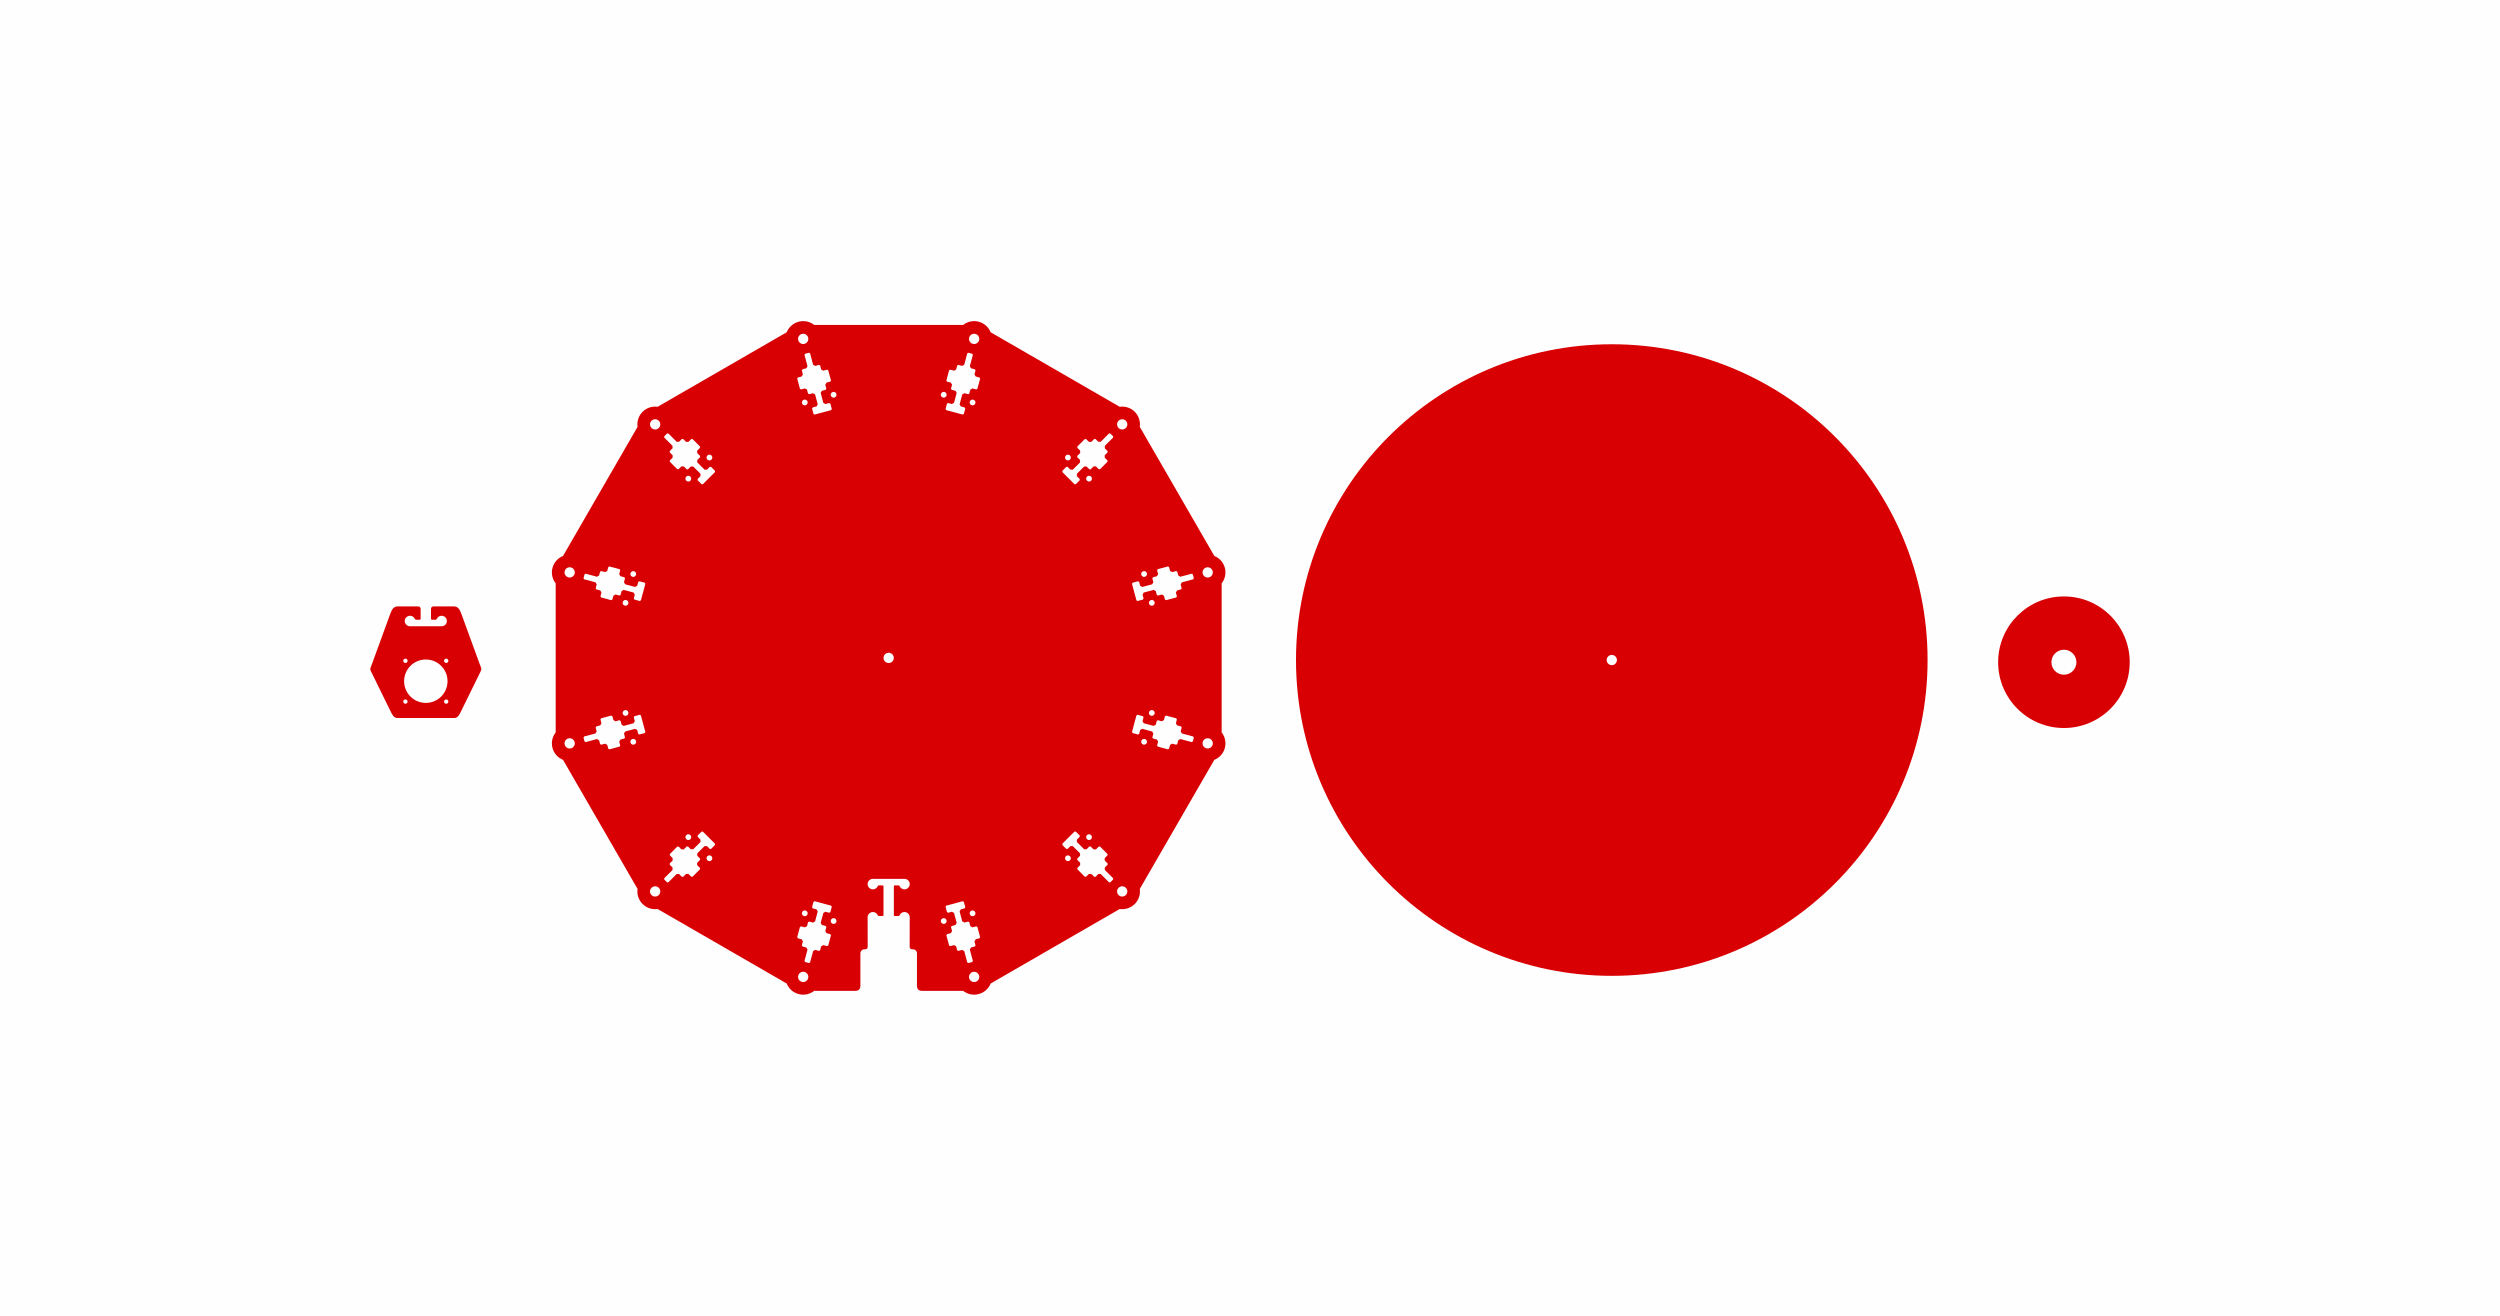
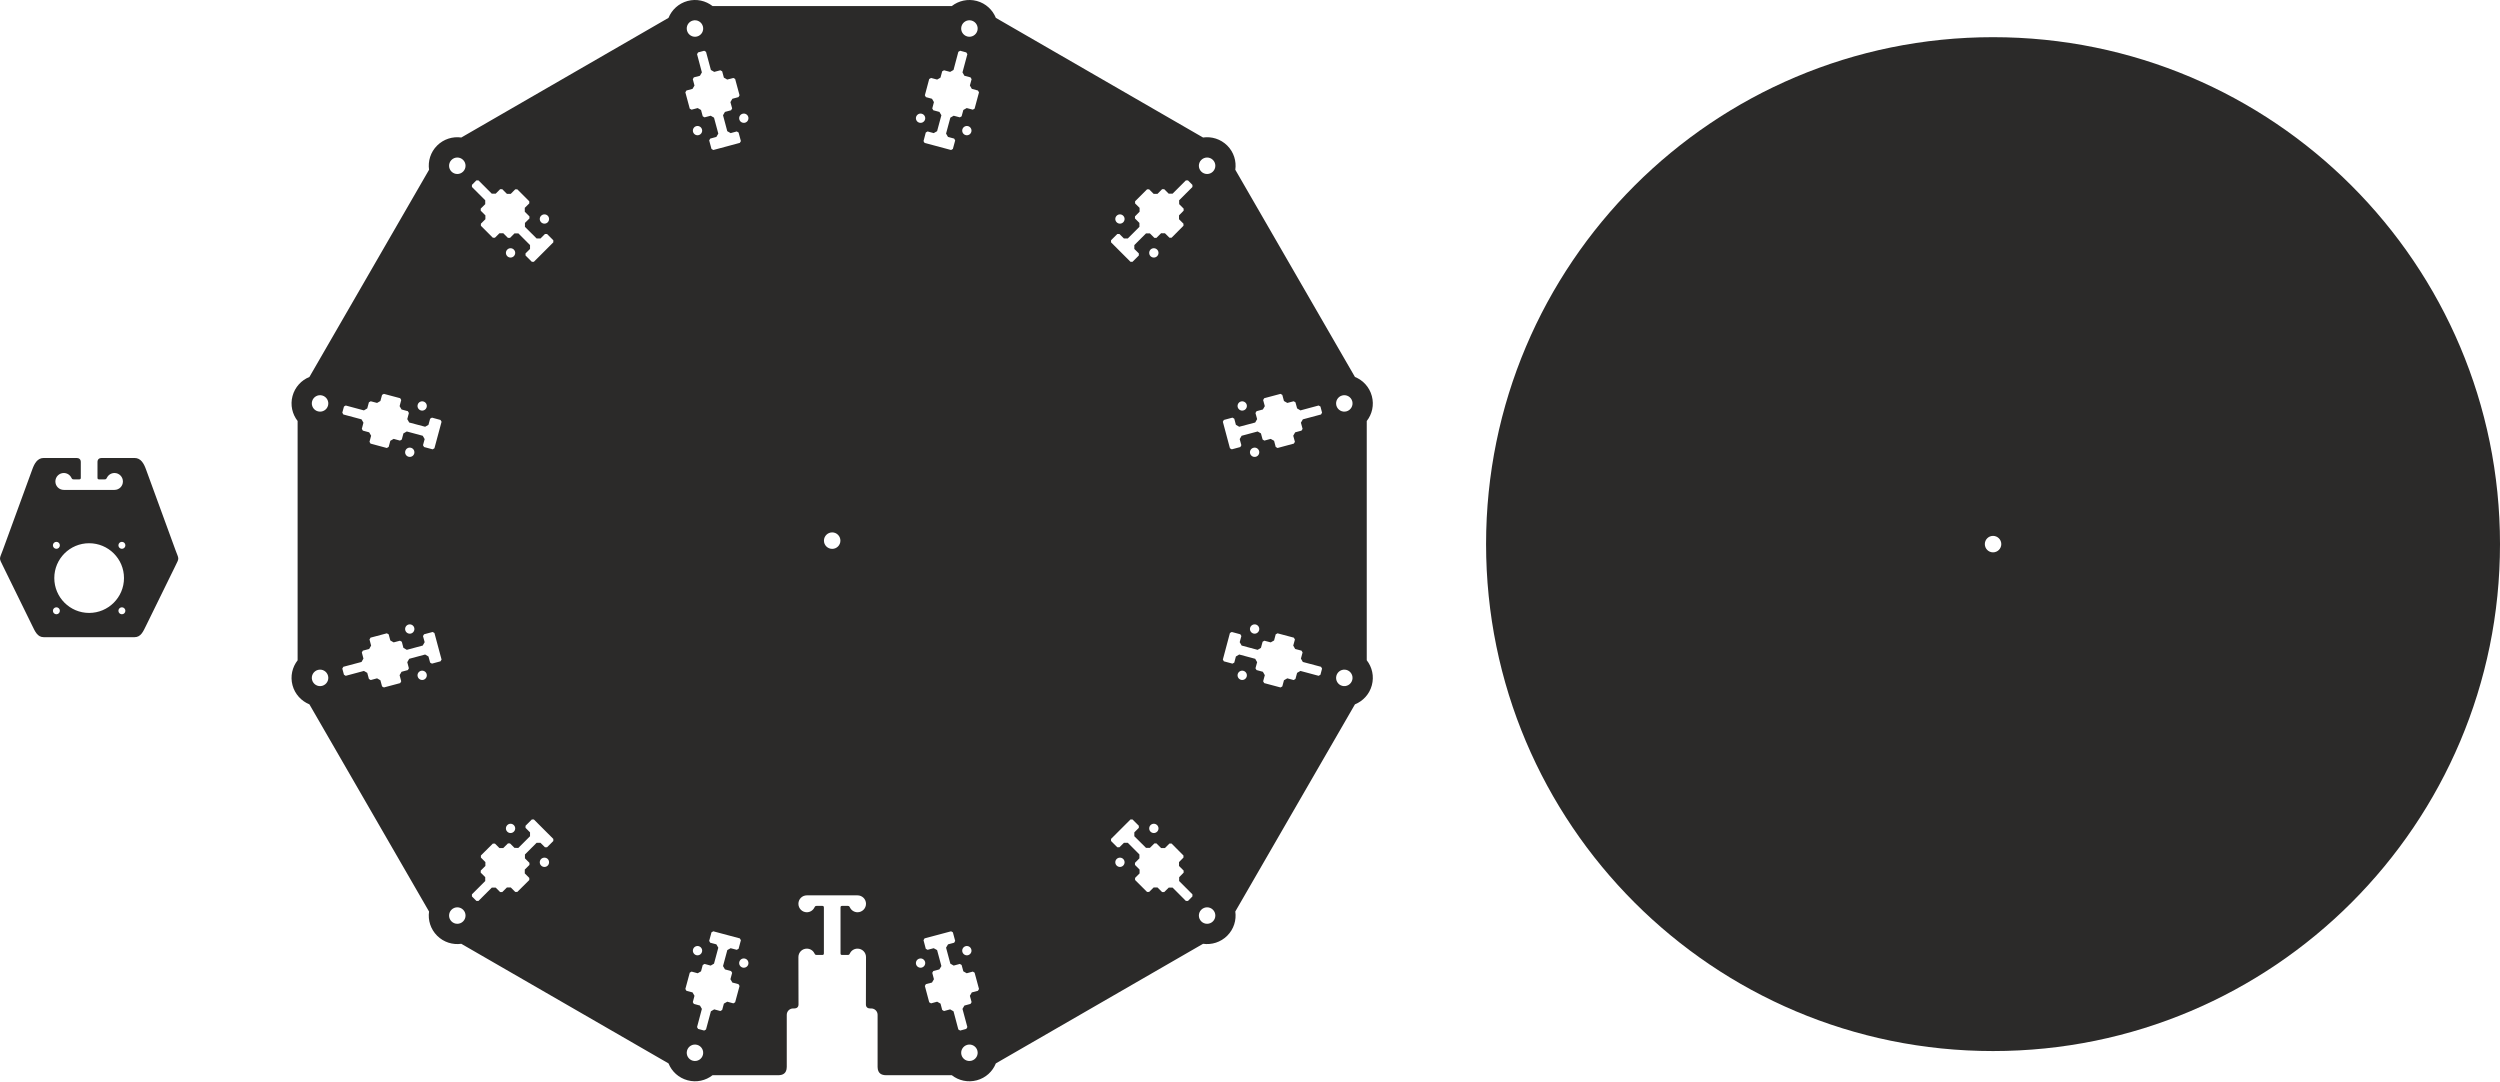
- <svg xmlns="http://www.w3.org/2000/svg" xml:space="preserve" width="1900mm" height="1000mm" version="1.1" style="shape-rendering:geometricPrecision; text-rendering:geometricPrecision; image-rendering:optimizeQuality; fill-rule:evenodd; clip-rule:evenodd" viewBox="0 0 190000 100000">
+ <svg xmlns="http://www.w3.org/2000/svg" xml:space="preserve" width="46.596in" height="20.154in" version="1.1" style="shape-rendering:geometricPrecision; text-rendering:geometricPrecision; image-rendering:optimizeQuality; fill-rule:evenodd; clip-rule:evenodd" viewBox="0 0 46596 20154">
  <defs>
    <style type="text/css">
   
-     .fil0 {fill:#FEFEFE}
-     .fil1 {fill:#D80003}
+     .fil0 {fill:#2B2A29}
   
  </style>
  </defs>
  <g id="Layer_x0020_1">
-     <rect class="fil0" width="190000" height="100000" />
-     <path class="fil1" d="M67539 49610c216,0 390,175 390,390 0,215 -174,390 -390,390 -215,0 -390,-175 -390,-390 0,-215 175,-390 390,-390zm13467 -14682c86,86 226,86 312,0 85,-86 85,-225 0,-311 -86,-86 -226,-86 -312,0 -86,86 -85,226 0,311zm1605 1605c86,86 225,86 311,0 86,-86 86,-225 0,-311 -86,-86 -225,-86 -311,0 -86,86 -86,225 0,311zm-951 265l99 0 297 -297 0 -99 -212 -212 -1 -183 553 -553 183 1 212 212 99 0 220 -220 183 1 213 212 99 0 565 -566 0 -99 -212 -212 0 -183 219 -220 0 -99 -212 -212 0 -183 630 -630 0 -99 -213 -212 -99 0 -630 630 -183 -1 -212 -212 -99 0 -220 220 -183 -1 -212 -212 -99 0 -566 566 0 99 212 212 1 183 -220 220 0 99 212 212 1 183 -553 553 -183 -1 -212 -212 -99 0 -297 297 0 99 919 919zm3352 -4271c152,153 399,153 551,0 153,-152 153,-399 0,-551 -152,-152 -399,-152 -551,0 -152,152 -152,399 0,551zm1726 11154c31,118 152,187 269,156 118,-32 187,-152 156,-270 -32,-117 -152,-187 -270,-155 -117,31 -187,152 -155,269zm587 2192c32,117 152,187 270,155 117,-31 187,-152 155,-269 -31,-117 -152,-187 -269,-156 -118,32 -187,152 -156,270zm-956 -246l86 50 405 -109 50 -86 -78 -289 91 -159 756 -203 158 93 78 289 85 50 301 -81 158 93 78 289 85 50 773 -207 50 -86 -78 -290 91 -159 300 -80 50 -86 -78 -290 91 -159 861 -230 49 -86 -77 -290 -86 -49 -861 230 -158 -92 -78 -290 -85 -49 -301 80 -158 -92 -78 -290 -85 -49 -773 207 -50 86 78 289 -91 159 -300 81 -50 86 78 289 -91 159 -756 203 -158 -92 -77 -290 -86 -50 -406 109 -49 86 336 1255zm5038 -2022c56,208 270,331 478,275 208,-55 331,-269 276,-477 -56,-208 -270,-332 -478,-276 -208,56 -331,270 -276,478zm-4082 10522c-31,118 38,238 156,270 117,31 238,-39 269,-156 32,-117 -38,-238 -155,-269 -118,-32 -238,38 -270,155zm-587 2192c-32,117 38,238 156,269 117,32 238,-38 269,-155 31,-118 -38,-238 -156,-270 -117,-31 -238,38 -269,156zm-705 -691l49 86 406 109 86 -50 77 -290 159 -92 755 203 91 159 -78 289 50 86 300 80 91 159 -78 290 50 86 773 207 85 -49 78 -290 158 -92 301 80 85 -49 78 -290 158 -92 861 230 86 -49 77 -290 -49 -86 -861 -230 -91 -159 78 -290 -50 -86 -300 -80 -91 -159 78 -290 -50 -86 -773 -207 -85 50 -78 289 -158 93 -301 -81 -85 50 -78 289 -158 93 -756 -203 -91 -159 78 -290 -50 -85 -405 -109 -86 49 -336 1256zm5374 767c-55,208 68,422 276,478 208,56 422,-68 478,-276 55,-208 -68,-422 -276,-477 -208,-56 -422,67 -478,275zm-8796 7072c-86,86 -86,225 0,311 86,86 225,86 311,0 86,-86 86,-225 0,-311 -86,-86 -225,-86 -311,0zm-1605 1605c-85,85 -85,225 0,311 86,86 226,86 312,0 85,-86 85,-226 0,-311 -86,-86 -226,-86 -312,0zm-265 -951l0 99 297 297 99 0 212 -212 183 -1 553 553 -1 183 -212 212 0 99 220 220 -1 183 -212 212 0 99 566 566 99 0 212 -212 183 -1 220 220 99 0 212 -212 184 -1 629 630 99 0 213 -212 0 -99 -630 -630 0 -183 212 -212 0 -99 -219 -220 0 -183 212 -212 0 -99 -565 -566 -99 0 -212 212 -184 1 -220 -220 -99 0 -212 212 -183 1 -553 -553 1 -183 212 -212 0 -99 -297 -297 -99 0 -919 919zm4271 3352c-152,152 -152,399 0,551 152,152 399,152 551,0 153,-152 153,-399 0,-551 -152,-153 -399,-153 -551,0zm-11154 1726c-117,31 -187,152 -156,269 32,118 152,187 270,156 117,-32 187,-152 155,-270 -31,-117 -152,-187 -269,-155zm-2192 587c-117,31 -187,152 -155,269 31,118 152,187 269,156 118,-31 187,-152 156,-269 -32,-118 -152,-187 -270,-156zm246 -956l-50 86 109 405 86 50 289 -78 159 91 203 756 -92 158 -290 77 -50 86 81 300 -92 159 -290 77 -50 86 207 773 86 49 290 -77 159 91 80 300 86 50 290 -78 159 91 230 861 86 49 290 -78 49 -85 -230 -861 92 -158 290 -78 49 -86 -80 -300 92 -158 290 -78 49 -86 -207 -772 -85 -50 -290 78 -159 -91 -81 -301 -85 -49 -290 78 -159 -92 -203 -755 93 -158 289 -78 50 -85 -109 -406 -86 -50 -1255 337zm2023 5038c-208,56 -332,270 -276,478 56,208 269,331 477,275 208,-55 332,-269 276,-477 -56,-208 -269,-332 -477,-276zm-10523 -4082c-117,-31 -238,38 -269,156 -32,117 38,238 155,269 118,31 238,-38 270,-156 31,-117 -39,-238 -156,-269zm-2192 -587c-117,-32 -238,38 -269,155 -31,118 38,238 156,270 117,31 238,-38 269,-156 31,-117 -38,-238 -156,-269zm691 -706l-86 50 -108 406 49 85 290 78 92 158 -202 756 -159 91 -290 -78 -86 49 -80 301 -159 91 -290 -78 -86 50 -207 772 50 86 289 78 93 158 -81 300 50 86 289 78 93 158 -231 861 49 85 290 78 86 -49 231 -861 159 -91 289 78 86 -50 80 -300 159 -91 290 77 86 -49 207 -773 -49 -86 -290 -77 -92 -159 80 -300 -49 -86 -290 -77 -92 -159 202 -755 159 -91 290 78 85 -50 109 -405 -49 -86 -1256 -337zm-767 5375c-208,-56 -422,68 -478,276 -56,208 68,422 276,477 208,56 422,-67 477,-275 56,-208 -67,-422 -275,-478zm-7072 -8796c-86,-86 -225,-86 -311,0 -86,85 -86,225 0,311 86,86 225,86 311,0 86,-86 86,-226 0,-311zm-1604 -1605c-86,-86 -226,-86 -311,0 -86,86 -86,225 0,311 85,86 225,86 311,0 86,-86 86,-225 0,-311zm950 -265l-99 0 -297 297 0 99 212 212 1 183 -553 553 -183 -1 -212 -212 -99 0 -220 220 -183 -1 -212 -212 -99 0 -566 566 0 99 212 212 1 183 -220 220 0 99 212 212 1 183 -630 630 0 99 212 212 99 0 630 -630 183 1 212 212 99 0 220 -220 183 1 212 212 99 0 566 -566 0 -99 -212 -212 -1 -183 220 -220 0 -99 -212 -212 -1 -183 553 -553 183 1 213 212 99 0 297 -297 0 -99 -920 -919zm-3351 4271c-153,-153 -400,-153 -552,0 -152,152 -152,399 0,551 152,152 399,152 552,0 152,-152 152,-399 0,-551zm-1727 -11154c-31,-118 -152,-187 -269,-156 -117,32 -187,152 -156,270 32,117 153,187 270,155 117,-31 187,-152 155,-269zm-587 -2192c-31,-117 -152,-187 -269,-155 -118,31 -187,152 -156,269 32,117 152,187 270,156 117,-32 187,-152 155,-270zm956 246l-85 -50 -406 109 -50 85 78 290 -91 159 -755 203 -159 -93 -77 -289 -86 -50 -300 81 -159 -93 -77 -289 -86 -50 -773 207 -49 86 77 290 -91 159 -300 80 -49 86 77 290 -91 159 -860 230 -50 86 78 290 86 49 860 -230 158 92 78 290 86 49 300 -80 158 92 78 290 86 49 773 -207 49 -86 -78 -289 92 -159 300 -81 49 -86 -77 -289 91 -159 755 -203 158 92 78 290 86 50 405 -109 50 -86 -337 -1255zm-5038 2022c-56,-208 -269,-331 -477,-275 -208,55 -332,269 -276,477 56,208 269,332 477,276 208,-56 332,-270 276,-478zm4082 -10522c32,-118 -38,-238 -155,-270 -118,-31 -238,39 -270,156 -31,117 38,238 156,269 117,32 238,-38 269,-155zm587 -2192c32,-117 -38,-238 -155,-269 -118,-32 -238,38 -270,155 -31,118 39,238 156,270 117,31 238,-38 269,-156zm706 691l-50 -86 -405 -109 -86 50 -78 290 -158 92 -756 -203 -90 -159 77 -289 -49 -86 -300 -81 -92 -158 78 -290 -49 -86 -773 -207 -86 49 -78 290 -158 92 -300 -80 -86 49 -78 290 -158 92 -861 -230 -85 49 -78 290 50 86 860 230 91 159 -77 290 49 86 300 80 91 159 -77 290 49 86 773 207 86 -50 77 -289 159 -93 300 81 86 -50 77 -289 159 -93 755 203 91 159 -78 290 50 85 406 109 85 -49 337 -1256zm-5375 -767c56,-208 -68,-422 -276,-478 -208,-56 -421,68 -477,276 -56,208 68,422 276,477 208,56 421,-67 477,-275zm8797 -7072c86,-86 86,-225 0,-311 -86,-86 -226,-86 -312,0 -85,86 -85,225 0,311 86,86 226,86 312,0zm1604 -1605c86,-85 86,-225 0,-311 -86,-86 -225,-86 -311,0 -86,86 -86,226 0,311 86,86 225,86 311,0zm265 951l0 -99 -296 -297 -99 0 -213 212 -183 1 -553 -553 1 -183 212 -212 0 -99 -220 -220 1 -183 212 -212 0 -99 -566 -566 -99 0 -212 212 -183 1 -220 -220 -99 0 -212 212 -183 1 -630 -630 -99 0 -212 212 0 99 630 630 -1 183 -212 212 0 99 220 220 -1 183 -212 212 0 99 566 566 99 0 212 -212 183 -1 220 220 99 0 212 -212 183 -1 553 553 -1 183 -212 212 0 99 297 297 99 0 919 -919zm-4270 -3352c152,-152 152,-399 0,-551 -153,-152 -400,-152 -552,0 -152,152 -152,399 0,551 152,153 399,153 552,0zm11153 -1726c118,-31 187,-152 156,-269 -31,-118 -152,-187 -269,-156 -118,32 -187,152 -156,270 31,117 152,187 269,155zm2192 -587c117,-31 187,-152 156,-269 -32,-118 -153,-187 -270,-156 -117,31 -187,152 -155,269 31,118 152,187 269,156zm-245 956l49 -86 -109 -405 -85 -50 -290 78 -159 -91 -202 -756 92 -158 290 -77 49 -86 -80 -300 92 -159 289 -77 50 -86 -207 -773 -86 -49 -290 77 -159 -91 -80 -300 -86 -50 -290 78 -159 -91 -230 -861 -86 -49 -290 78 -49 85 230 861 -92 158 -289 78 -50 86 80 300 -92 158 -289 78 -50 86 207 772 86 50 290 -78 159 91 80 301 86 49 290 -78 159 92 202 755 -92 158 -290 78 -49 85 108 406 86 50 1256 -337zm-2023 -5038c208,-56 331,-270 275,-478 -55,-208 -269,-331 -477,-275 -208,55 -332,269 -276,477 56,208 270,332 478,276zm10522 4082c118,31 238,-38 270,-156 31,-117 -38,-238 -156,-269 -117,-31 -238,38 -269,156 -32,117 38,238 155,269zm2192 587c117,32 238,-38 269,-155 32,-118 -38,-238 -155,-270 -118,-31 -238,38 -270,156 -31,117 39,238 156,269zm-691 706l86 -50 109 -406 -50 -85 -289 -78 -93 -158 203 -756 159 -91 290 78 85 -49 81 -301 159 -91 289 78 86 -50 207 -772 -49 -86 -290 -78 -92 -158 80 -300 -49 -86 -290 -78 -92 -158 230 -861 -49 -85 -290 -78 -86 49 -230 861 -159 91 -290 -78 -86 50 -80 300 -159 91 -290 -77 -86 49 -207 773 50 86 290 77 92 159 -81 300 50 86 290 77 92 159 -203 755 -159 91 -289 -78 -86 50 -109 405 50 86 1255 337zm768 -5375c208,56 421,-68 477,-276 56,-208 -68,-422 -276,-477 -208,-56 -421,67 -477,275 -56,208 68,422 276,478zm-732 49175l-3122 0c-178,-3 -390,-63 -392,-392l0 -2468c0,-165 -135,-300 -300,-300l-55 0c-104,0 -200,-53 -200,-188l5 -2245c0,-221 -179,-400 -400,-400 -155,0 -289,88 -355,217 -47,91 -44,84 -196,84l-173 0c-58,0 -82,-19 -82,-78l0 -746 0 -1422c0,-59 24,-78 82,-78l173 0c152,0 149,-7 196,84 66,129 200,217 355,217 221,0 400,-179 400,-400 0,-221 -179,-400 -400,-400l-1200 0 -1200 0c-221,0 -400,179 -400,400 0,221 179,400 400,400 155,0 289,-88 356,-217 47,-91 44,-84 195,-84l173 0c59,0 82,19 82,78l0 1422 0 746c0,59 -23,78 -82,78l-173 0c-151,0 -148,7 -195,-84 -67,-129 -201,-217 -356,-217 -221,0 -400,179 -400,400l5 2245c0,135 -95,188 -200,188l-55 0c-165,0 -300,135 -300,300l0 2468c-2,329 -213,389 -392,392l-3121 0c-323,253 -756,356 -1183,242 -426,-114 -750,-420 -903,-801l-9809 -5663c-406,57 -833,-70 -1145,-382 -312,-312 -439,-739 -382,-1145l-5663 -9809c-380,-153 -686,-477 -801,-903 -114,-426 -11,-860 242,-1182l0 -11327c-253,-323 -356,-756 -242,-1183 115,-426 421,-750 801,-903l5663 -9809c-57,-406 70,-833 382,-1145 312,-312 739,-439 1145,-382l9809 -5663c153,-380 477,-686 903,-801 427,-114 860,-11 1183,242l11327 0c322,-253 756,-356 1182,-242 426,115 750,420 903,800l9810 5664c405,-57 832,70 1144,382 312,312 439,739 382,1145l5664 9809c380,153 686,477 800,903 114,426 11,860 -242,1182l0 11327c253,323 356,756 242,1183 -114,426 -420,750 -800,903l-5664 9809c58,406 -70,833 -382,1145 -312,312 -739,439 -1144,382l-9810 5663c-153,380 -477,686 -903,801 -426,114 -860,11 -1182,-242z" />
-     <path class="fil1" d="M122496 49774c216,0 390,175 390,390 0,216 -174,390 -390,390 -215,0 -390,-174 -390,-390 0,-215 175,-390 390,-390zm0 -23610c13255,0 24000,10745 24000,24000 0,13255 -10745,24000 -24000,24000 -13255,0 -24000,-10745 -24000,-24000 0,-13255 10745,-24000 24000,-24000z" />
-     <path class="fil1" d="M30212 46087l1557 0c104,0 199,53 199,188l0 746c0,59 -23,78 -82,78l-173 0c-151,0 -148,7 -195,-84 -67,-129 -201,-217 -356,-217 -221,0 -400,179 -400,400 0,221 179,400 400,400l1200 0 1200 0c221,0 400,-179 400,-400 0,-221 -179,-400 -400,-400 -155,0 -289,88 -355,217 -47,91 -44,84 -196,84l-173 0c-58,0 -82,-19 -82,-78l0 -746c0,-135 95,-188 200,-188l1556 0c299,0 442,263 544,544l1391 3811c170,466 197,347 -19,788l-1372 2796c-132,269 -245,544 -544,544l-2150 0 -2150 0c-299,0 -412,-275 -544,-544l-1372 -2796c-216,-441 -189,-322 -19,-788l1391 -3811c103,-281 245,-544 544,-544zm600 4299c91,0 165,-74 165,-165 0,-91 -74,-165 -165,-165 -91,0 -165,74 -165,165 0,91 74,165 165,165zm0 3100c91,0 165,-74 165,-165 0,-91 -74,-165 -165,-165 -91,0 -165,74 -165,165 0,91 74,165 165,165zm3100 0c91,0 165,-74 165,-165 0,-91 -74,-165 -165,-165 -91,0 -165,74 -165,165 0,91 74,165 165,165zm0 -3100c91,0 165,-74 165,-165 0,-91 -74,-165 -165,-165 -91,0 -165,74 -165,165 0,91 74,165 165,165zm-1550 -265c911,0 1650,739 1650,1650 0,912 -739,1650 -1650,1650 -911,0 -1650,-738 -1650,-1650 0,-911 739,-1650 1650,-1650z" />
-     <path class="fil1" d="M156858 45329c2761,0 5000,2238 5000,5000 0,2761 -2239,5000 -5000,5000 -2761,0 -5000,-2239 -5000,-5000 0,-2762 2239,-5000 5000,-5000zm0 4050c525,0 950,425 950,950 0,524 -425,950 -950,950 -525,0 -950,-426 -950,-950 0,-525 425,-950 950,-950z" />
+     <g id="_2650218710032">
+       <path class="fil0" d="M15511 9923c84,0 153,69 153,154 0,85 -69,153 -153,153 -85,0 -154,-68 -154,-153 0,-85 69,-154 154,-154zm5302 -5780c34,34 88,34 122,0 34,-34 34,-89 0,-122 -34,-34 -88,-34 -122,0 -34,33 -34,88 0,122zm631 632c34,34 89,34 123,0 34,-34 34,-89 0,-123 -34,-34 -89,-34 -123,0 -33,34 -33,89 0,123zm-374 104l39 0 117 -117 0 -39 -84 -83 0 -72 218 -218 72 0 84 84 38 0 87 -87 72 1 84 83 39 0 222 -223 0 -39 -83 -83 0 -72 86 -87 0 -39 -83 -83 -1 -72 248 -248 0 -39 -83 -84 -39 0 -248 248 -72 0 -84 -84 -39 0 -86 87 -72 0 -84 -84 -39 0 -223 223 0 39 84 83 0 72 -86 87 0 39 83 83 0 73 -217 217 -72 0 -84 -84 -39 0 -117 117 0 39 362 362zm1320 -1681c60,60 157,60 217,0 60,-60 60,-157 0,-217 -60,-60 -157,-60 -217,0 -60,60 -60,157 0,217zm679 4391c13,46 60,74 106,61 47,-12 74,-60 62,-106 -13,-46 -60,-73 -107,-61 -46,12 -73,60 -61,106zm231 863c13,46 60,74 107,61 46,-12 73,-60 61,-106 -13,-46 -60,-74 -106,-61 -47,12 -74,60 -62,106zm-376 -97l34 20 160 -43 19 -34 -31 -114 36 -62 298 -80 62 36 31 114 33 20 118 -32 63 36 30 114 34 20 304 -82 20 -33 -31 -114 36 -63 118 -32 20 -33 -31 -115 36 -62 339 -91 19 -34 -30 -114 -34 -19 -339 91 -62 -37 -31 -114 -33 -19 -119 31 -62 -36 -31 -114 -33 -19 -304 81 -20 34 31 114 -36 62 -118 32 -20 34 31 114 -36 63 -298 79 -62 -36 -30 -114 -34 -20 -160 43 -19 34 132 494zm1984 -796c22,82 106,130 188,108 81,-22 130,-106 108,-188 -22,-81 -106,-130 -188,-108 -82,22 -130,106 -108,188zm-1608 4143c-12,46 15,93 62,106 46,12 93,-15 106,-62 12,-46 -15,-93 -61,-106 -47,-12 -94,15 -107,62zm-231 862c-12,47 15,94 62,107 46,12 93,-15 106,-62 12,-46 -15,-93 -62,-106 -46,-12 -93,15 -106,61zm-277 -271l19 33 160 43 34 -19 30 -114 62 -37 298 80 36 63 -31 114 20 33 118 32 36 63 -31 114 20 34 304 81 33 -19 31 -115 62 -36 119 32 33 -20 31 -114 62 -36 339 91 34 -20 30 -114 -19 -34 -339 -90 -36 -63 31 -114 -20 -34 -118 -31 -36 -63 31 -114 -20 -34 -304 -81 -34 19 -30 114 -63 36 -118 -31 -33 19 -31 114 -62 37 -298 -80 -36 -63 31 -114 -19 -33 -160 -43 -34 19 -132 495zm2116 302c-22,82 26,166 108,188 82,22 166,-27 188,-109 22,-82 -27,-166 -108,-188 -82,-22 -166,27 -188,109zm-3464 2784c-33,34 -33,89 0,122 34,34 89,34 123,0 34,-33 34,-88 0,-122 -34,-34 -89,-34 -123,0zm-631 631c-34,34 -34,89 0,123 34,34 88,34 122,0 34,-34 34,-89 0,-123 -34,-33 -88,-33 -122,0zm-105 -374l0 39 117 117 39 0 84 -83 72 -1 217 218 0 72 -83 84 0 39 86 86 0 72 -84 84 0 39 223 222 39 0 84 -83 72 0 86 86 39 0 84 -83 72 -1 248 249 39 0 83 -84 0 -39 -248 -248 1 -72 83 -84 0 -39 -86 -86 0 -72 83 -84 0 -39 -222 -223 -39 0 -84 84 -72 0 -86 -86 -39 0 -84 83 -72 0 -218 -217 0 -72 84 -84 0 -39 -117 -117 -39 0 -362 362zm1682 1320c-60,60 -60,157 0,217 60,60 157,60 217,0 60,-60 60,-157 0,-217 -60,-60 -157,-60 -217,0zm-4392 679c-46,13 -73,60 -61,106 13,47 60,74 106,62 46,-13 74,-60 61,-106 -12,-47 -59,-74 -106,-62zm-862 232c-47,12 -74,59 -62,106 13,46 60,73 106,61 47,-13 74,-60 62,-106 -13,-46 -60,-74 -106,-61zm96 -377l-19 34 42 160 34 19 114 -30 63 35 80 298 -37 62 -114 31 -19 33 31 119 -36 62 -114 30 -19 34 81 304 34 20 114 -31 63 36 31 118 34 20 114 -31 63 36 90 339 34 20 114 -31 20 -34 -91 -339 36 -62 114 -31 20 -33 -32 -118 36 -63 114 -30 20 -34 -82 -304 -33 -20 -114 31 -63 -36 -32 -118 -33 -20 -115 31 -62 -36 -80 -298 37 -62 114 -30 19 -34 -43 -160 -33 -19 -495 132zm797 1984c-82,22 -131,106 -109,188 22,82 106,130 188,108 82,-22 131,-106 109,-188 -22,-82 -107,-130 -188,-108zm-4143 -1607c-46,-13 -94,15 -106,61 -13,46 15,93 61,106 46,12 94,-15 106,-61 12,-47 -15,-94 -61,-106zm-863 -232c-46,-12 -94,15 -106,62 -12,46 15,93 61,106 46,12 94,-15 106,-62 13,-46 -15,-93 -61,-106zm272 -277l-34 19 -43 160 20 34 114 30 36 63 -80 297 -62 36 -114 -31 -34 20 -32 118 -62 36 -114 -31 -34 20 -82 304 20 34 114 30 36 63 -31 118 19 33 114 31 36 62 -90 339 19 34 114 31 34 -20 91 -339 62 -36 114 31 34 -20 32 -118 63 -36 114 31 33 -20 82 -304 -20 -34 -114 -30 -36 -62 32 -119 -20 -33 -114 -31 -36 -62 80 -298 62 -35 114 30 34 -19 43 -160 -20 -34 -494 -132zm-302 2116c-82,-22 -166,26 -188,108 -22,82 26,166 108,188 82,22 166,-26 188,-108 22,-82 -26,-166 -108,-188zm-2784 -3464c-34,-33 -89,-33 -123,0 -34,34 -34,89 0,123 34,34 89,34 123,0 33,-34 33,-89 0,-123zm-632 -631c-34,-34 -89,-34 -122,0 -34,34 -34,89 0,122 33,34 88,34 122,0 34,-33 34,-88 0,-122zm374 -105l-39 0 -117 117 0 39 84 84 0 72 -218 218 -72 -1 -83 -83 -39 0 -87 86 -72 0 -83 -83 -39 0 -223 222 0 39 84 84 0 72 -87 86 0 39 84 84 0 72 -248 248 0 39 84 84 38 0 248 -248 73 0 83 83 39 0 87 -86 72 0 83 83 39 0 223 -222 0 -39 -84 -84 0 -72 87 -86 0 -39 -84 -84 0 -72 218 -218 72 1 83 83 39 0 117 -117 0 -39 -362 -362zm-1319 1682c-60,-60 -157,-60 -217,0 -60,60 -60,157 0,217 60,60 157,60 217,0 60,-60 60,-157 0,-217zm-680 -4392c-12,-46 -60,-73 -106,-61 -46,13 -74,60 -61,106 12,47 60,74 106,62 46,-13 74,-60 61,-107zm-231 -862c-12,-47 -60,-74 -106,-62 -46,13 -74,60 -61,107 12,46 60,73 106,61 46,-13 73,-60 61,-106zm376 96l-33 -19 -160 43 -20 33 31 114 -36 63 -297 80 -63 -37 -30 -114 -34 -19 -118 31 -62 -36 -31 -114 -34 -19 -304 81 -19 34 30 114 -36 63 -118 31 -19 34 30 114 -36 63 -339 90 -19 34 31 114 33 20 339 -91 62 36 31 114 34 20 118 -32 62 36 31 115 34 19 304 -81 19 -34 -30 -114 36 -63 118 -32 19 -33 -30 -114 36 -63 297 -80 62 37 31 114 34 19 159 -43 20 -33 -133 -495zm-1983 797c-22,-82 -106,-131 -188,-109 -82,22 -131,106 -109,188 22,82 106,131 188,109 82,-22 131,-106 109,-188zm1607 -4143c12,-46 -15,-94 -61,-106 -47,-13 -94,15 -106,61 -13,46 15,94 61,106 46,13 94,-15 106,-61zm231 -863c13,-46 -15,-94 -61,-106 -46,-12 -94,15 -106,61 -13,46 15,94 61,106 46,13 94,-15 106,-61zm278 272l-20 -34 -159 -43 -34 20 -31 114 -62 36 -297 -79 -36 -63 30 -114 -19 -34 -118 -32 -36 -62 30 -114 -19 -34 -304 -81 -34 19 -31 114 -62 36 -118 -31 -34 19 -31 114 -62 37 -339 -91 -33 19 -31 114 19 34 339 91 36 62 -30 115 19 33 118 32 36 63 -30 114 19 33 304 82 34 -20 31 -114 62 -36 118 32 34 -20 30 -114 63 -36 297 80 36 62 -31 114 20 34 160 43 33 -20 133 -494zm-2116 -302c22,-82 -27,-166 -109,-188 -82,-22 -166,27 -188,108 -22,82 27,167 109,188 82,22 166,-26 188,-108zm3463 -2784c34,-34 34,-89 0,-123 -34,-34 -89,-34 -122,0 -34,34 -34,89 0,123 33,34 88,34 122,0zm632 -632c33,-34 33,-89 0,-122 -34,-34 -89,-34 -123,0 -34,33 -34,88 0,122 34,34 89,34 123,0zm104 374l0 -39 -117 -117 -39 0 -83 84 -72 0 -218 -217 0 -73 84 -83 0 -39 -87 -87 0 -72 84 -83 0 -39 -223 -223 -39 0 -83 84 -72 0 -87 -87 -39 0 -83 84 -73 0 -248 -248 -39 0 -83 84 0 39 248 248 0 72 -84 83 0 39 87 87 0 72 -84 83 0 39 223 223 39 0 83 -83 72 -1 87 87 39 0 83 -84 73 0 217 218 0 72 -84 83 0 39 117 117 39 0 362 -362zm-1681 -1319c60,-60 60,-157 0,-217 -60,-60 -157,-60 -217,0 -60,60 -60,157 0,217 60,60 157,60 217,0zm4391 -680c46,-12 74,-60 61,-106 -12,-46 -60,-73 -106,-61 -46,12 -73,60 -61,106 12,46 60,74 106,61zm863 -231c46,-12 73,-60 61,-106 -12,-46 -60,-74 -106,-61 -46,12 -74,60 -61,106 12,46 60,73 106,61zm-97 376l20 -33 -43 -160 -34 -20 -114 31 -63 -36 -79 -297 36 -62 114 -31 20 -34 -32 -118 36 -62 114 -31 20 -34 -82 -304 -33 -19 -115 30 -62 -36 -32 -118 -34 -19 -114 30 -62 -36 -91 -338 -34 -20 -114 31 -19 33 90 339 -36 63 -114 30 -19 34 31 118 -36 62 -114 31 -20 34 82 304 34 19 114 -30 62 36 32 118 34 19 114 -30 62 36 80 297 -36 62 -114 31 -20 34 43 159 34 20 494 -133zm-796 -1983c82,-22 130,-106 108,-188 -22,-82 -106,-131 -188,-109 -82,22 -130,106 -108,188 22,82 106,131 188,109zm4143 1607c46,12 93,-15 106,-61 12,-46 -15,-94 -62,-106 -46,-13 -93,15 -106,61 -12,46 15,94 62,106zm862 231c47,13 94,-15 106,-61 13,-46 -15,-94 -61,-106 -46,-12 -93,15 -106,61 -12,46 15,94 61,106zm-271 278l33 -20 43 -159 -19 -34 -115 -31 -36 -62 80 -297 62 -36 115 30 33 -19 32 -118 63 -36 114 30 33 -19 82 -304 -20 -34 -114 -31 -36 -62 32 -118 -20 -34 -114 -30 -36 -63 91 -339 -20 -33 -114 -31 -34 20 -90 338 -63 36 -114 -30 -34 19 -32 118 -62 36 -114 -30 -34 19 -81 304 19 34 114 31 36 62 -31 118 19 34 114 31 37 62 -80 297 -63 36 -114 -31 -34 20 -42 160 19 33 495 133zm302 -2116c81,22 166,-27 188,-109 22,-82 -27,-166 -109,-188 -82,-22 -166,27 -188,109 -22,82 27,166 109,188zm-289 19360l-1229 0c-70,-1 -153,-25 -154,-154l0 -972c0,-65 -53,-118 -118,-118l-22 0c-41,0 -78,-21 -78,-74l2 -884c0,-87 -71,-157 -158,-157 -61,0 -114,34 -140,85 -18,36 -17,33 -77,33l-68 0c-23,0 -32,-7 -32,-31l0 -293 0 -560c0,-23 9,-31 32,-31l68 0c60,0 59,-2 77,33 26,51 79,86 140,86 87,0 158,-71 158,-158 0,-87 -71,-157 -158,-157l-472 0 -473 0c-87,0 -157,70 -157,157 0,87 70,158 157,158 61,0 114,-35 140,-86 19,-35 18,-33 77,-33l68 0c23,0 33,8 33,31l0 560 0 293c0,24 -10,31 -33,31l-68 0c-59,0 -58,3 -77,-33 -26,-51 -79,-85 -140,-85 -87,0 -157,70 -157,157l2 884c0,53 -38,74 -79,74l-22 0c-65,0 -118,53 -118,118l0 972c-1,129 -84,153 -154,154l-1229 0c-127,100 -298,140 -465,95 -168,-45 -296,-165 -356,-315l-3862 -2229c-160,22 -328,-28 -451,-151 -123,-123 -173,-291 -150,-450l-2230 -3862c-149,-61 -270,-188 -315,-356 -45,-168 -4,-338 95,-465l0 -4460c-99,-127 -140,-298 -95,-465 45,-168 166,-296 315,-356l2230 -3862c-23,-160 27,-328 150,-451 123,-122 291,-173 451,-150l3862 -2230c60,-149 188,-270 356,-315 167,-45 338,-4 465,95l4459 0c127,-99 298,-140 466,-95 168,45 295,166 355,315l3862 2230c160,-23 328,28 451,150 123,123 173,291 150,451l2230 3862c150,60 270,188 315,356 45,167 5,338 -95,465l0 4459c100,128 140,298 95,466 -45,168 -165,295 -315,356l-2230 3861c23,160 -27,328 -150,451 -123,123 -291,173 -451,151l-3862 2229c-60,150 -187,270 -355,315 -168,45 -339,5 -466,-95z" />
+       <path class="fil0" d="M37147 9988c85,0 154,69 154,153 0,85 -69,154 -154,154 -85,0 -153,-69 -153,-154 0,-84 68,-153 153,-153zm0 -9295c5219,0 9449,4230 9449,9448 0,5219 -4230,9449 -9449,9449 -5218,0 -9449,-4230 -9449,-9449 0,-5218 4231,-9448 9449,-9448z" />
+       <path class="fil0" d="M815 8536l613 0c41,0 78,21 78,74l0 294c0,23 -9,31 -32,31l-68 0c-60,0 -58,2 -77,-33 -26,-51 -79,-86 -140,-86 -87,0 -157,71 -157,158 0,87 70,157 157,157l473 0 472 0c87,0 157,-70 157,-157 0,-87 -70,-158 -157,-158 -61,0 -114,35 -140,86 -19,35 -17,33 -77,33l-68 0c-23,0 -32,-8 -32,-31l0 -294c0,-53 37,-74 78,-74l613 0c118,0 174,104 214,215l548 1500c67,183 77,136 -8,310l-540 1101c-52,106 -96,214 -214,214l-847 0 -846 0c-118,0 -162,-108 -214,-214l-540 -1101c-85,-174 -75,-127 -8,-310l548 -1500c40,-111 96,-215 214,-215zm236 1693c36,0 65,-29 65,-65 0,-36 -29,-65 -65,-65 -36,0 -65,29 -65,65 0,36 29,65 65,65zm0 1220c36,0 65,-29 65,-65 0,-35 -29,-65 -65,-65 -36,0 -65,30 -65,65 0,36 29,65 65,65zm1221 0c36,0 65,-29 65,-65 0,-35 -29,-65 -65,-65 -36,0 -65,30 -65,65 0,36 29,65 65,65zm0 -1220c36,0 65,-29 65,-65 0,-36 -29,-65 -65,-65 -36,0 -65,29 -65,65 0,36 29,65 65,65zm-611 -104c359,0 650,290 650,649 0,359 -291,650 -650,650 -358,0 -649,-291 -649,-650 0,-359 291,-649 649,-649z" />
+     </g>
  </g>
</svg>
